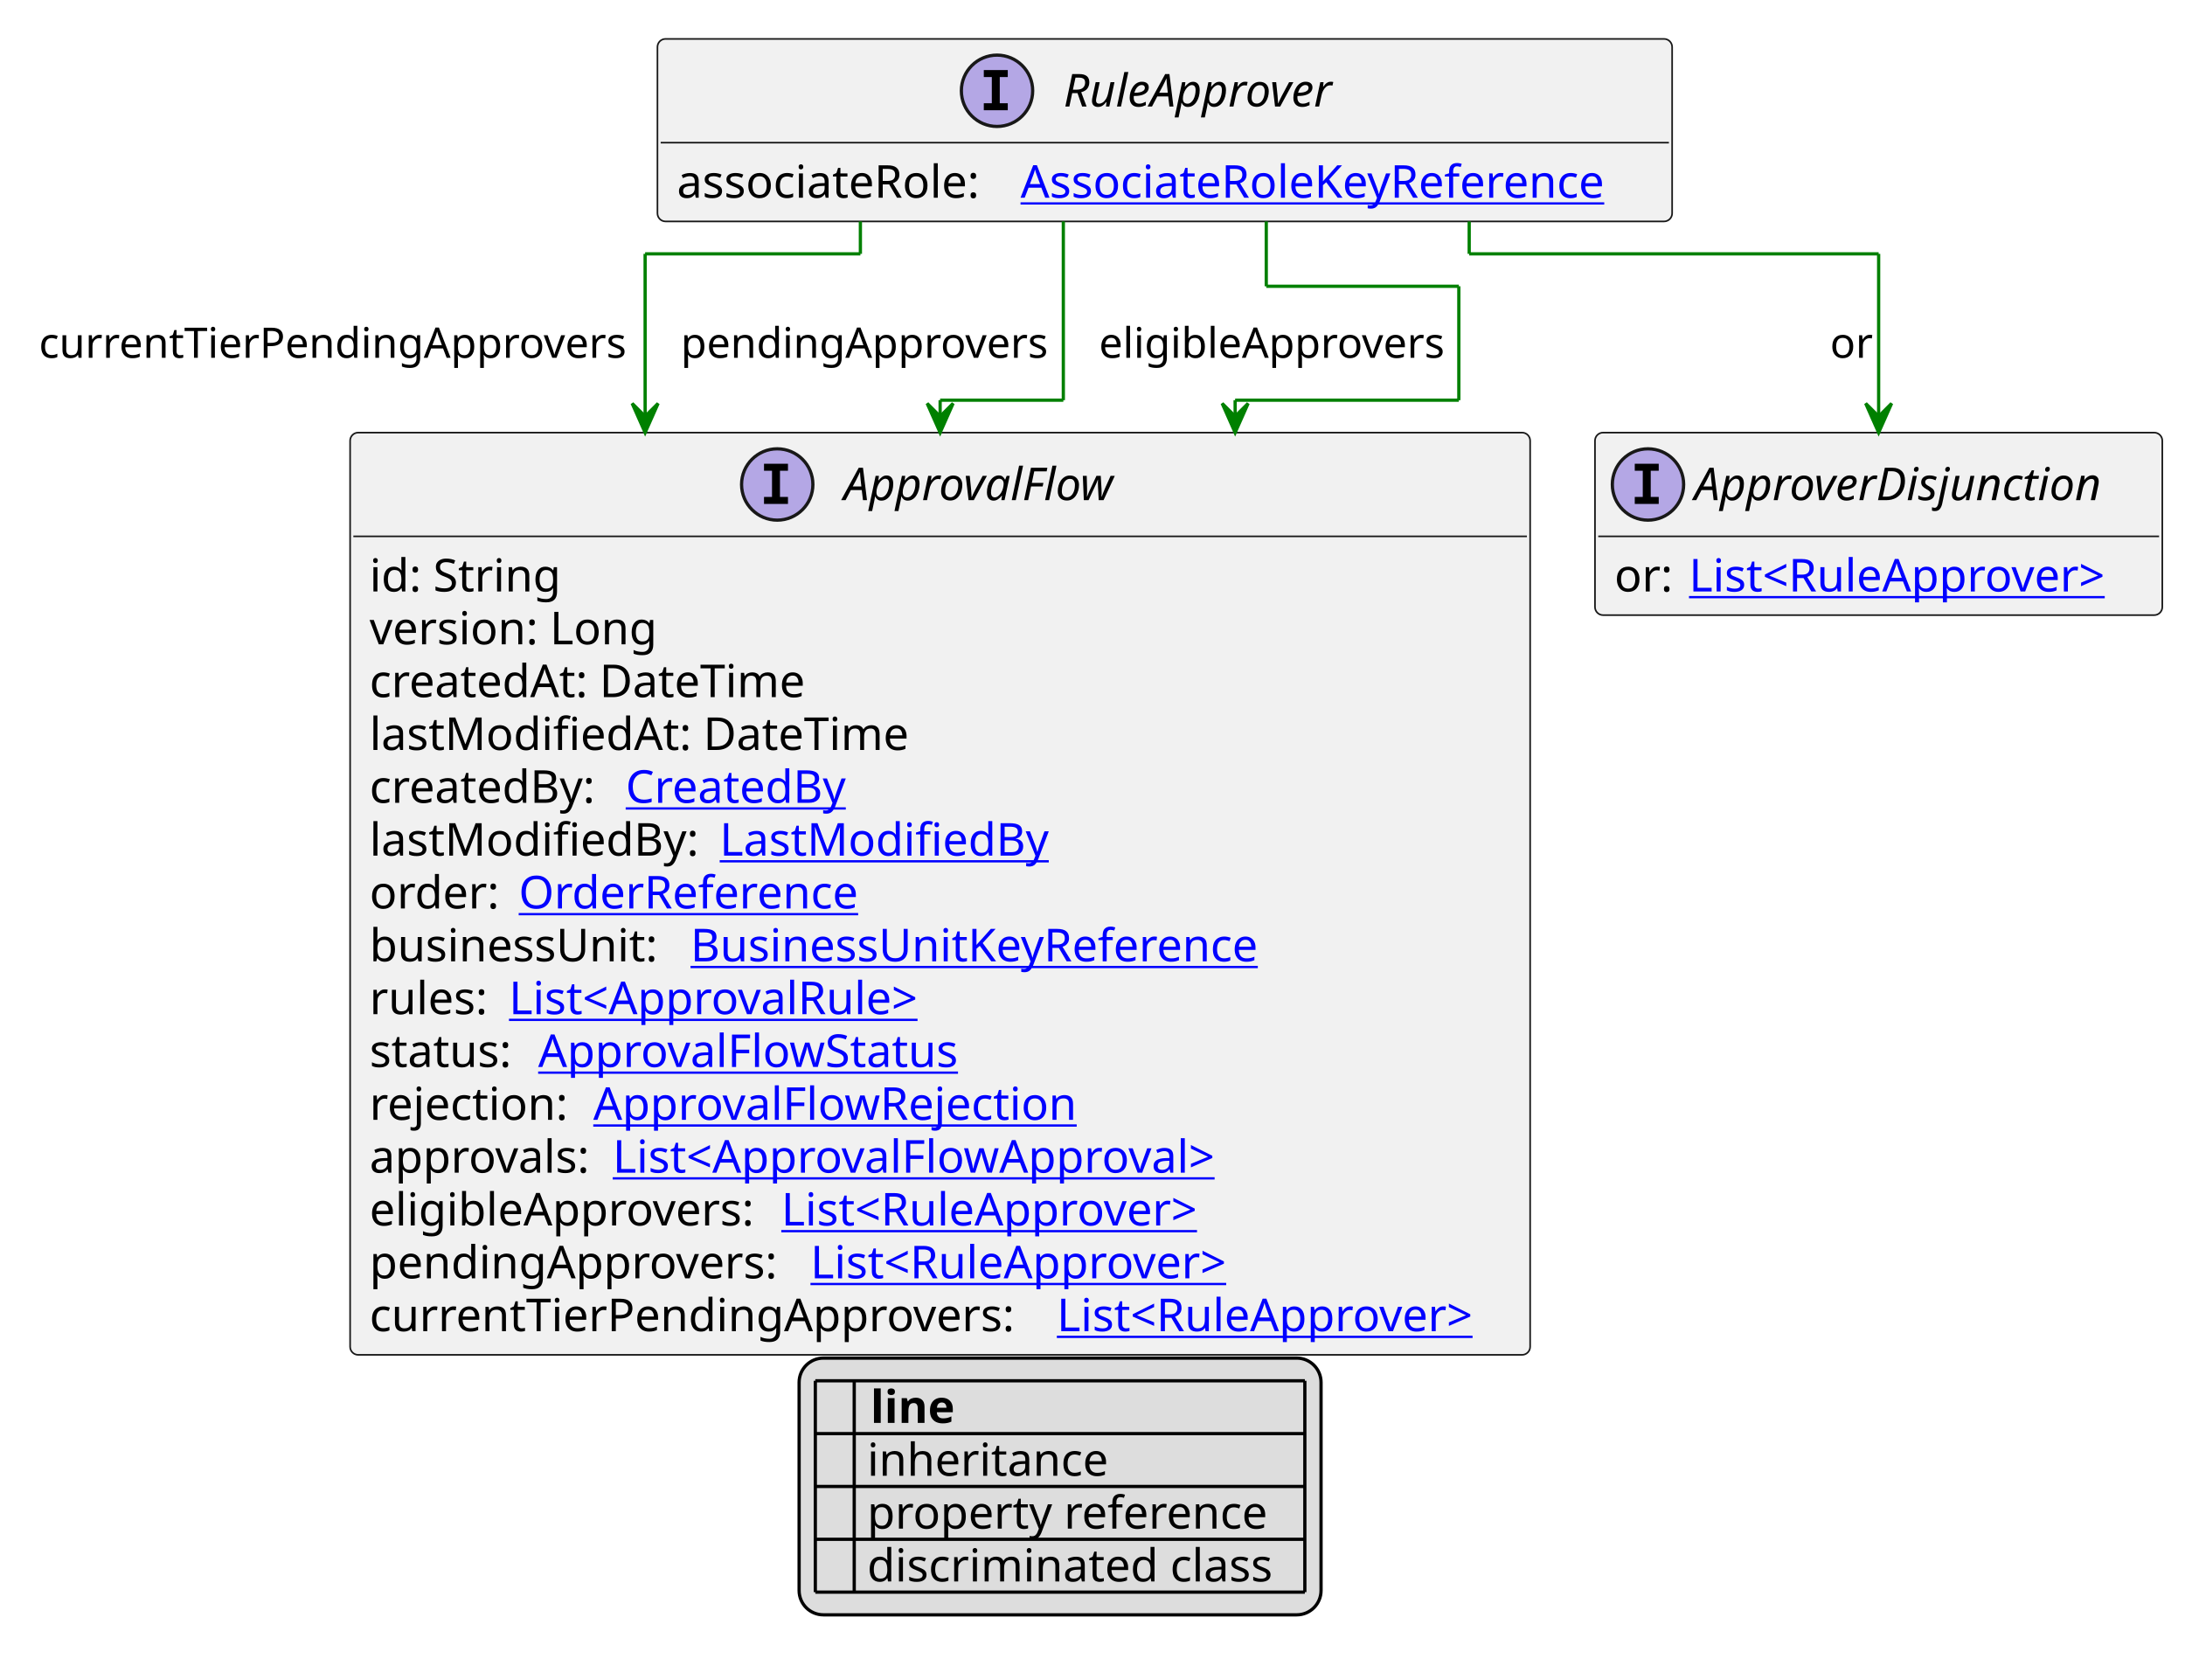
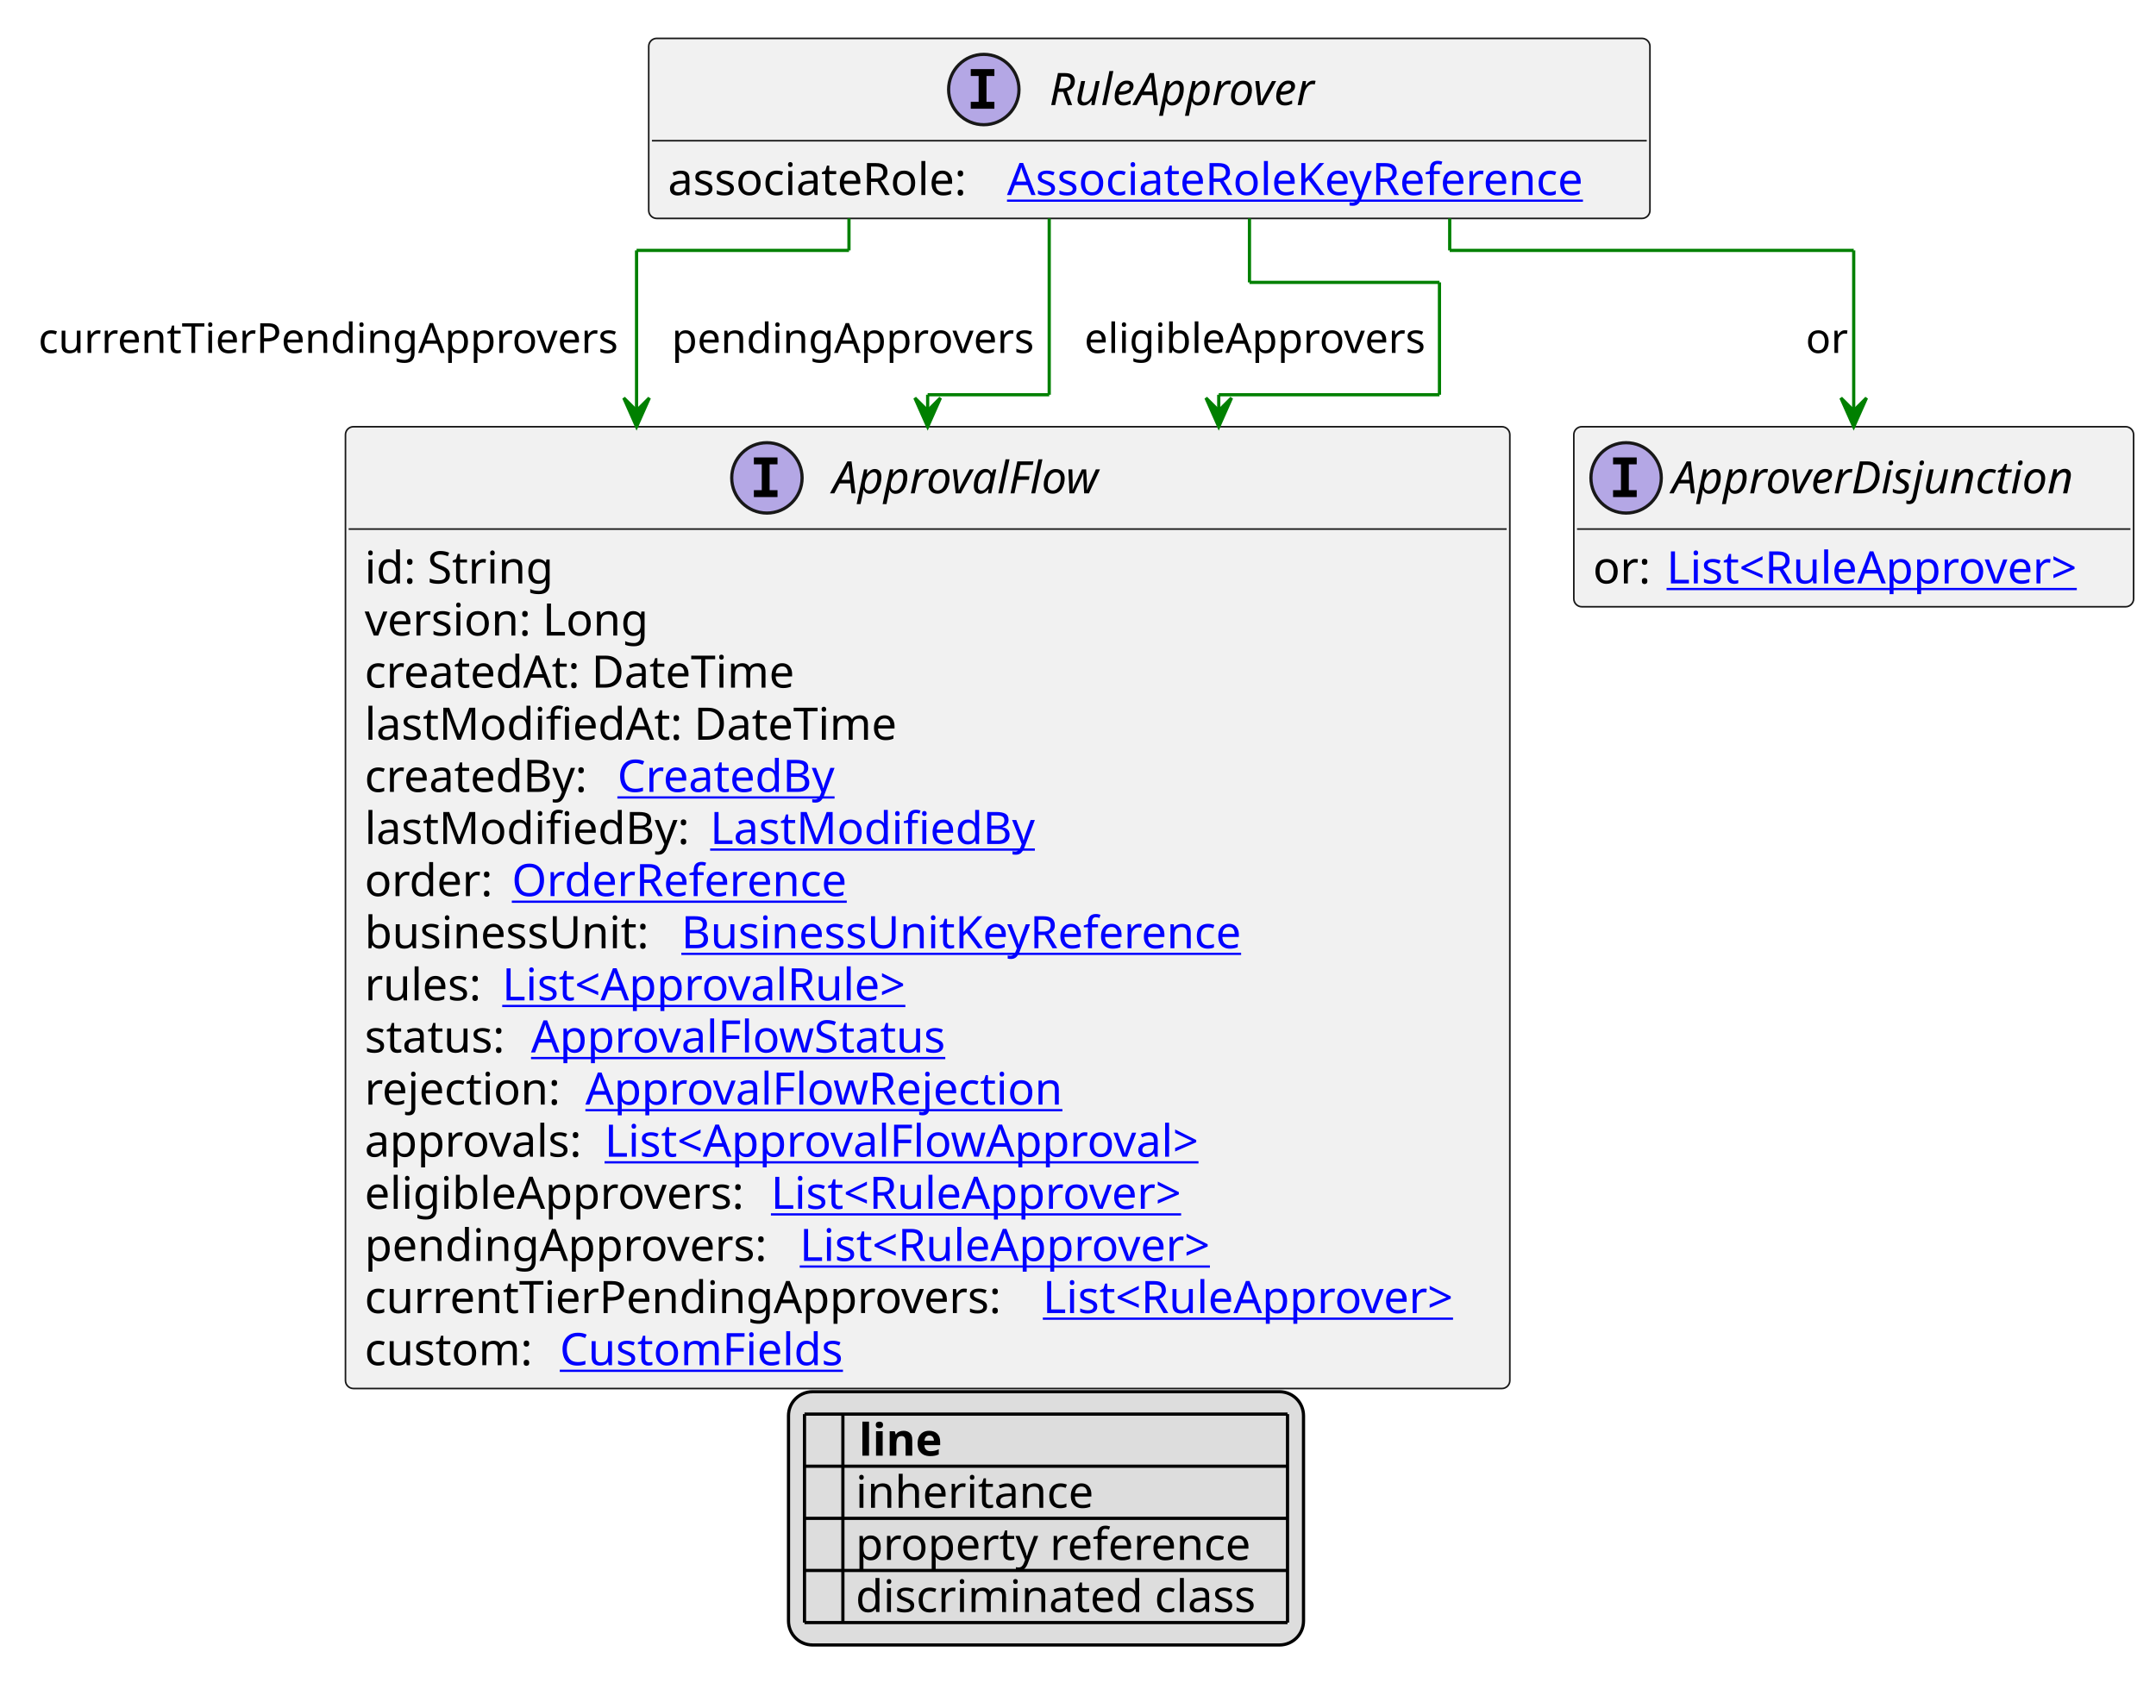
- <svg xmlns="http://www.w3.org/2000/svg" xmlns:xlink="http://www.w3.org/1999/xlink" contentStyleType="text/css" height="518px" preserveAspectRatio="none" style="width:674px;height:518px;background:#FFFFFF;" version="1.1" viewBox="0 0 674 518" width="674px" zoomAndPan="magnify">
+ <svg xmlns="http://www.w3.org/2000/svg" xmlns:xlink="http://www.w3.org/1999/xlink" contentStyleType="text/css" height="534px" preserveAspectRatio="none" style="width:674px;height:534px;background:#FFFFFF;" version="1.1" viewBox="0 0 674 534" width="674px" zoomAndPan="magnify">
  <defs>
-     <filter height="1" id="b111jo22qa1490" width="1" x="0" y="0">
+     <filter height="1" id="byzsstnamfofn0" width="1" x="0" y="0">
      <feFlood flood-color="#000000" result="flood" />
      <feComposite in="SourceGraphic" in2="flood" operator="over" />
    </filter>
-     <filter height="1" id="b111jo22qa1491" width="1" x="0" y="0">
+     <filter height="1" id="byzsstnamfofn1" width="1" x="0" y="0">
      <feFlood flood-color="#008000" result="flood" />
      <feComposite in="SourceGraphic" in2="flood" operator="over" />
    </filter>
-     <filter height="1" id="b111jo22qa1492" width="1" x="0" y="0">
+     <filter height="1" id="byzsstnamfofn2" width="1" x="0" y="0">
      <feFlood flood-color="#0000FF" result="flood" />
      <feComposite in="SourceGraphic" in2="flood" operator="over" />
    </filter>
  </defs>
  <g>
    <a href="RuleApprover.svg" target="_top" title="RuleApprover.svg" xlink:actuate="onRequest" xlink:href="RuleApprover.svg" xlink:show="new" xlink:title="RuleApprover.svg" xlink:type="simple">
      <g id="elem_RuleApprover">
        <rect codeLine="10" fill="#F1F1F1" height="56.297" id="RuleApprover" rx="2.5" ry="2.5" style="stroke:#181818;stroke-width:0.5;" width="313" x="202.8" y="12" />
        <ellipse cx="307.55" cy="28" fill="#B4A7E5" rx="11" ry="11" style="stroke:#181818;stroke-width:1.0;" />
        <path d="M303.472,23.766 L303.472,21.609 L310.863,21.609 L310.863,23.766 L308.394,23.766 L308.394,31.844 L310.863,31.844 L310.863,34 L303.472,34 L303.472,31.844 L305.941,31.844 L305.941,23.766 L303.472,23.766 Z " fill="#000000" />
        <text fill="#000000" font-family="sans-serif" font-size="14" font-style="italic" lengthAdjust="spacing" textLength="95" x="328.05" y="32.847">RuleApprover</text>
        <line style="stroke:#181818;stroke-width:0.5;" x1="203.8" x2="514.8" y1="44" y2="44" />
        <text fill="#000000" font-family="sans-serif" font-size="14" lengthAdjust="spacing" textLength="102" x="208.8" y="60.995">associateRole:</text>
        <a href="AssociateRoleKeyReference.svg" target="_top" title="AssociateRoleKeyReference.svg" xlink:actuate="onRequest" xlink:href="AssociateRoleKeyReference.svg" xlink:show="new" xlink:title="AssociateRoleKeyReference.svg" xlink:type="simple">
          <text fill="#0000FF" font-family="sans-serif" font-size="14" lengthAdjust="spacing" text-decoration="underline" textLength="195" x="314.8" y="60.995">AssociateRoleKeyReference</text>
        </a>
      </g>
    </a>
    <a href="ApprovalFlow.svg" target="_top" title="ApprovalFlow.svg" xlink:actuate="onRequest" xlink:href="ApprovalFlow.svg" xlink:show="new" xlink:title="ApprovalFlow.svg" xlink:type="simple">
      <g id="elem_ApprovalFlow">
-         <rect codeLine="16" fill="#F1F1F1" height="284.453" id="ApprovalFlow" rx="2.5" ry="2.5" style="stroke:#181818;stroke-width:0.5;" width="364" x="108" y="133.43" />
+         <rect codeLine="16" fill="#F1F1F1" height="300.75" id="ApprovalFlow" rx="2.5" ry="2.5" style="stroke:#181818;stroke-width:0.5;" width="364" x="108" y="133.43" />
        <ellipse cx="239.75" cy="149.43" fill="#B4A7E5" rx="11" ry="11" style="stroke:#181818;stroke-width:1.0;" />
        <path d="M235.672,145.195 L235.672,143.039 L243.062,143.039 L243.062,145.195 L240.594,145.195 L240.594,153.273 L243.062,153.273 L243.062,155.43 L235.672,155.43 L235.672,153.273 L238.141,153.273 L238.141,145.195 L235.672,145.195 Z " fill="#000000" />
        <text fill="#000000" font-family="sans-serif" font-size="14" font-style="italic" lengthAdjust="spacing" textLength="92" x="260.25" y="154.276">ApprovalFlow</text>
        <line style="stroke:#181818;stroke-width:0.5;" x1="109" x2="471" y1="165.43" y2="165.43" />
        <text fill="#000000" font-family="sans-serif" font-size="14" lengthAdjust="spacing" textLength="61" x="114" y="182.425">id: String</text>
        <text fill="#000000" font-family="sans-serif" font-size="14" lengthAdjust="spacing" textLength="93" x="114" y="198.722">version: Long</text>
        <text fill="#000000" font-family="sans-serif" font-size="14" lengthAdjust="spacing" textLength="143" x="114" y="215.019">createdAt: DateTime</text>
        <text fill="#000000" font-family="sans-serif" font-size="14" lengthAdjust="spacing" textLength="172" x="114" y="231.315">lastModifiedAt: DateTime</text>
        <text fill="#000000" font-family="sans-serif" font-size="14" lengthAdjust="spacing" textLength="75" x="114" y="247.612">createdBy:</text>
        <a href="CreatedBy.svg" target="_top" title="CreatedBy.svg" xlink:actuate="onRequest" xlink:href="CreatedBy.svg" xlink:show="new" xlink:title="CreatedBy.svg" xlink:type="simple">
          <text fill="#0000FF" font-family="sans-serif" font-size="14" lengthAdjust="spacing" text-decoration="underline" textLength="72" x="193" y="247.612">CreatedBy</text>
        </a>
        <text fill="#000000" font-family="sans-serif" font-size="14" lengthAdjust="spacing" textLength="104" x="114" y="263.909">lastModifiedBy:</text>
        <a href="LastModifiedBy.svg" target="_top" title="LastModifiedBy.svg" xlink:actuate="onRequest" xlink:href="LastModifiedBy.svg" xlink:show="new" xlink:title="LastModifiedBy.svg" xlink:type="simple">
          <text fill="#0000FF" font-family="sans-serif" font-size="14" lengthAdjust="spacing" text-decoration="underline" textLength="103" x="222" y="263.909">LastModifiedBy</text>
        </a>
        <text fill="#000000" font-family="sans-serif" font-size="14" lengthAdjust="spacing" textLength="42" x="114" y="280.206">order:</text>
        <a href="OrderReference.svg" target="_top" title="OrderReference.svg" xlink:actuate="onRequest" xlink:href="OrderReference.svg" xlink:show="new" xlink:title="OrderReference.svg" xlink:type="simple">
          <text fill="#0000FF" font-family="sans-serif" font-size="14" lengthAdjust="spacing" text-decoration="underline" textLength="111" x="160" y="280.206">OrderReference</text>
        </a>
        <text fill="#000000" font-family="sans-serif" font-size="14" lengthAdjust="spacing" textLength="95" x="114" y="296.503">businessUnit:</text>
        <a href="BusinessUnitKeyReference.svg" target="_top" title="BusinessUnitKeyReference.svg" xlink:actuate="onRequest" xlink:href="BusinessUnitKeyReference.svg" xlink:show="new" xlink:title="BusinessUnitKeyReference.svg" xlink:type="simple">
          <text fill="#0000FF" font-family="sans-serif" font-size="14" lengthAdjust="spacing" text-decoration="underline" textLength="188" x="213" y="296.503">BusinessUnitKeyReference</text>
        </a>
        <text fill="#000000" font-family="sans-serif" font-size="14" lengthAdjust="spacing" textLength="39" x="114" y="312.8">rules:</text>
        <a href="ApprovalRule.svg" target="_top" title="ApprovalRule.svg" xlink:actuate="onRequest" xlink:href="ApprovalRule.svg" xlink:show="new" xlink:title="ApprovalRule.svg" xlink:type="simple">
          <text fill="#0000FF" font-family="sans-serif" font-size="14" lengthAdjust="spacing" text-decoration="underline" textLength="137" x="157" y="312.8">List&lt;ApprovalRule&gt;</text>
        </a>
        <text fill="#000000" font-family="sans-serif" font-size="14" lengthAdjust="spacing" textLength="48" x="114" y="329.097">status:</text>
        <a href="ApprovalFlowStatus.svg" target="_top" title="ApprovalFlowStatus.svg" xlink:actuate="onRequest" xlink:href="ApprovalFlowStatus.svg" xlink:show="new" xlink:title="ApprovalFlowStatus.svg" xlink:type="simple">
          <text fill="#0000FF" font-family="sans-serif" font-size="14" lengthAdjust="spacing" text-decoration="underline" textLength="134" x="166" y="329.097">ApprovalFlowStatus</text>
        </a>
        <text fill="#000000" font-family="sans-serif" font-size="14" lengthAdjust="spacing" textLength="65" x="114" y="345.394">rejection:</text>
        <a href="ApprovalFlowRejection.svg" target="_top" title="ApprovalFlowRejection.svg" xlink:actuate="onRequest" xlink:href="ApprovalFlowRejection.svg" xlink:show="new" xlink:title="ApprovalFlowRejection.svg" xlink:type="simple">
          <text fill="#0000FF" font-family="sans-serif" font-size="14" lengthAdjust="spacing" text-decoration="underline" textLength="155" x="183" y="345.394">ApprovalFlowRejection</text>
        </a>
        <text fill="#000000" font-family="sans-serif" font-size="14" lengthAdjust="spacing" textLength="71" x="114" y="361.69">approvals:</text>
        <a href="ApprovalFlowApproval.svg" target="_top" title="ApprovalFlowApproval.svg" xlink:actuate="onRequest" xlink:href="ApprovalFlowApproval.svg" xlink:show="new" xlink:title="ApprovalFlowApproval.svg" xlink:type="simple">
          <text fill="#0000FF" font-family="sans-serif" font-size="14" lengthAdjust="spacing" text-decoration="underline" textLength="196" x="189" y="361.69">List&lt;ApprovalFlowApproval&gt;</text>
        </a>
        <text fill="#000000" font-family="sans-serif" font-size="14" lengthAdjust="spacing" textLength="123" x="114" y="377.987">eligibleApprovers:</text>
        <a href="RuleApprover.svg" target="_top" title="RuleApprover.svg" xlink:actuate="onRequest" xlink:href="RuleApprover.svg" xlink:show="new" xlink:title="RuleApprover.svg" xlink:type="simple">
          <text fill="#0000FF" font-family="sans-serif" font-size="14" lengthAdjust="spacing" text-decoration="underline" textLength="140" x="241" y="377.987">List&lt;RuleApprover&gt;</text>
        </a>
        <text fill="#000000" font-family="sans-serif" font-size="14" lengthAdjust="spacing" textLength="132" x="114" y="394.284">pendingApprovers:</text>
        <a href="RuleApprover.svg" target="_top" title="RuleApprover.svg" xlink:actuate="onRequest" xlink:href="RuleApprover.svg" xlink:show="new" xlink:title="RuleApprover.svg" xlink:type="simple">
          <text fill="#0000FF" font-family="sans-serif" font-size="14" lengthAdjust="spacing" text-decoration="underline" textLength="140" x="250" y="394.284">List&lt;RuleApprover&gt;</text>
        </a>
        <text fill="#000000" font-family="sans-serif" font-size="14" lengthAdjust="spacing" textLength="208" x="114" y="410.581">currentTierPendingApprovers:</text>
        <a href="RuleApprover.svg" target="_top" title="RuleApprover.svg" xlink:actuate="onRequest" xlink:href="RuleApprover.svg" xlink:show="new" xlink:title="RuleApprover.svg" xlink:type="simple">
          <text fill="#0000FF" font-family="sans-serif" font-size="14" lengthAdjust="spacing" text-decoration="underline" textLength="140" x="326" y="410.581">List&lt;RuleApprover&gt;</text>
        </a>
+         <text fill="#000000" font-family="sans-serif" font-size="14" lengthAdjust="spacing" textLength="57" x="114" y="426.878">custom:</text>
+         <a href="CustomFields.svg" target="_top" title="CustomFields.svg" xlink:actuate="onRequest" xlink:href="CustomFields.svg" xlink:show="new" xlink:title="CustomFields.svg" xlink:type="simple">
+           <text fill="#0000FF" font-family="sans-serif" font-size="14" lengthAdjust="spacing" text-decoration="underline" textLength="94" x="175" y="426.878">CustomFields</text>
+         </a>
      </g>
    </a>
    <a href="ApproverDisjunction.svg" target="_top" title="ApproverDisjunction.svg" xlink:actuate="onRequest" xlink:href="ApproverDisjunction.svg" xlink:show="new" xlink:title="ApproverDisjunction.svg" xlink:type="simple">
      <g id="elem_ApproverDisjunction">
-         <rect codeLine="33" fill="#F1F1F1" height="56.297" id="ApproverDisjunction" rx="2.5" ry="2.5" style="stroke:#181818;stroke-width:0.5;" width="175" x="492" y="133.43" />
+         <rect codeLine="34" fill="#F1F1F1" height="56.297" id="ApproverDisjunction" rx="2.5" ry="2.5" style="stroke:#181818;stroke-width:0.5;" width="175" x="492" y="133.43" />
        <ellipse cx="508.35" cy="149.43" fill="#B4A7E5" rx="11" ry="11" style="stroke:#181818;stroke-width:1.0;" />
        <path d="M504.272,145.195 L504.272,143.039 L511.663,143.039 L511.663,145.195 L509.194,145.195 L509.194,153.273 L511.663,153.273 L511.663,155.43 L504.272,155.43 L504.272,153.273 L506.741,153.273 L506.741,145.195 L504.272,145.195 Z " fill="#000000" />
        <text fill="#000000" font-family="sans-serif" font-size="14" font-style="italic" lengthAdjust="spacing" textLength="140" x="522.65" y="154.276">ApproverDisjunction</text>
        <line style="stroke:#181818;stroke-width:0.5;" x1="493" x2="666" y1="165.43" y2="165.43" />
        <text fill="#000000" font-family="sans-serif" font-size="14" lengthAdjust="spacing" textLength="19" x="498" y="182.425">or:</text>
        <a href="RuleApprover.svg" target="_top" title="RuleApprover.svg" xlink:actuate="onRequest" xlink:href="RuleApprover.svg" xlink:show="new" xlink:title="RuleApprover.svg" xlink:type="simple">
          <text fill="#0000FF" font-family="sans-serif" font-size="14" lengthAdjust="spacing" text-decoration="underline" textLength="140" x="521" y="182.425">List&lt;RuleApprover&gt;</text>
        </a>
      </g>
    </a>
    <line style="stroke:#008000;stroke-width:1.0;" x1="390.6" x2="390.6" y1="68.297" y2="88.297" />
    <line style="stroke:#008000;stroke-width:1.0;" x1="390.6" x2="450" y1="88.297" y2="88.297" />
    <line style="stroke:#008000;stroke-width:1.0;" x1="450" x2="450" y1="88.297" y2="123.43" />
    <line style="stroke:#008000;stroke-width:1.0;" x1="450" x2="381" y1="123.43" y2="123.43" />
    <line style="stroke:#008000;stroke-width:1.0;" x1="381" x2="381" y1="123.43" y2="133.43" />
    <polygon fill="#008000" points="381,133.43,385,124.43,381,128.43,377,124.43,381,133.43" style="stroke:#008000;stroke-width:1.0;" />
    <text fill="#000000" font-family="sans-serif" font-size="13" lengthAdjust="spacing" textLength="109" x="339" y="110.364">eligibleApprovers</text>
    <line style="stroke:#008000;stroke-width:1.0;" x1="328" x2="328" y1="68.297" y2="123.43" />
    <line style="stroke:#008000;stroke-width:1.0;" x1="328" x2="290" y1="123.43" y2="123.43" />
    <line style="stroke:#008000;stroke-width:1.0;" x1="290" x2="290" y1="123.43" y2="133.43" />
    <polygon fill="#008000" points="290,133.43,294,124.43,290,128.43,286,124.43,290,133.43" style="stroke:#008000;stroke-width:1.0;" />
    <text fill="#000000" font-family="sans-serif" font-size="13" lengthAdjust="spacing" textLength="116" x="210" y="110.364">pendingApprovers</text>
    <line style="stroke:#008000;stroke-width:1.0;" x1="265.4" x2="265.4" y1="68.297" y2="78.297" />
    <line style="stroke:#008000;stroke-width:1.0;" x1="265.4" x2="199" y1="78.297" y2="78.297" />
    <line style="stroke:#008000;stroke-width:1.0;" x1="199" x2="199" y1="78.297" y2="133.43" />
    <polygon fill="#008000" points="199,133.43,203,124.43,199,128.43,195,124.43,199,133.43" style="stroke:#008000;stroke-width:1.0;" />
    <text fill="#000000" font-family="sans-serif" font-size="13" lengthAdjust="spacing" textLength="185" x="12" y="110.364">currentTierPendingApprovers</text>
    <line style="stroke:#008000;stroke-width:1.0;" x1="453.2" x2="453.2" y1="68.297" y2="78.297" />
    <line style="stroke:#008000;stroke-width:1.0;" x1="453.2" x2="579.5" y1="78.297" y2="78.297" />
    <line style="stroke:#008000;stroke-width:1.0;" x1="579.5" x2="579.5" y1="78.297" y2="133.43" />
    <polygon fill="#008000" points="579.5,133.43,583.5,124.43,579.5,128.43,575.5,124.43,579.5,133.43" style="stroke:#008000;stroke-width:1.0;" />
    <text fill="#000000" font-family="sans-serif" font-size="13" lengthAdjust="spacing" textLength="13" x="564.5" y="110.364">or</text>
-     <rect fill="#DDDDDD" height="79.188" id="_legend" rx="7.5" ry="7.5" style="stroke:#000000;stroke-width:1.0;" width="161" x="246.5" y="418.883" />
-     <text fill="#000000" font-family="sans-serif" font-size="14" font-weight="bold" lengthAdjust="spacing" textLength="5" x="251.5" y="438.878"> </text>
-     <text fill="#000000" font-family="sans-serif" font-size="14" font-weight="bold" lengthAdjust="spacing" textLength="28" x="268.5" y="438.878">line</text>
-     <text fill="#000000" filter="url(#b111jo22qa1490)" font-family="sans-serif" font-size="14" lengthAdjust="spacing" textLength="12" x="251.5" y="455.175">   </text>
-     <text fill="#000000" font-family="sans-serif" font-size="14" lengthAdjust="spacing" textLength="77" x="267.5" y="455.175">inheritance</text>
-     <text fill="#000000" filter="url(#b111jo22qa1491)" font-family="sans-serif" font-size="14" lengthAdjust="spacing" textLength="12" x="251.5" y="471.472">   </text>
-     <text fill="#000000" font-family="sans-serif" font-size="14" lengthAdjust="spacing" textLength="129" x="267.5" y="471.472">property reference</text>
-     <text fill="#000000" filter="url(#b111jo22qa1492)" font-family="sans-serif" font-size="14" lengthAdjust="spacing" textLength="12" x="251.5" y="487.769">   </text>
-     <text fill="#000000" font-family="sans-serif" font-size="14" lengthAdjust="spacing" textLength="131" x="267.5" y="487.769">discriminated class</text>
-     <line style="stroke:#000000;stroke-width:1.0;" x1="251.5" x2="402.5" y1="425.883" y2="425.883" />
+     <rect fill="#DDDDDD" height="79.188" id="_legend" rx="7.5" ry="7.5" style="stroke:#000000;stroke-width:1.0;" width="161" x="246.5" y="435.18" />
+     <text fill="#000000" font-family="sans-serif" font-size="14" font-weight="bold" lengthAdjust="spacing" textLength="5" x="251.5" y="455.175"> </text>
+     <text fill="#000000" font-family="sans-serif" font-size="14" font-weight="bold" lengthAdjust="spacing" textLength="28" x="268.5" y="455.175">line</text>
+     <text fill="#000000" filter="url(#byzsstnamfofn0)" font-family="sans-serif" font-size="14" lengthAdjust="spacing" textLength="12" x="251.5" y="471.472">   </text>
+     <text fill="#000000" font-family="sans-serif" font-size="14" lengthAdjust="spacing" textLength="77" x="267.5" y="471.472">inheritance</text>
+     <text fill="#000000" filter="url(#byzsstnamfofn1)" font-family="sans-serif" font-size="14" lengthAdjust="spacing" textLength="12" x="251.5" y="487.769">   </text>
+     <text fill="#000000" font-family="sans-serif" font-size="14" lengthAdjust="spacing" textLength="129" x="267.5" y="487.769">property reference</text>
+     <text fill="#000000" filter="url(#byzsstnamfofn2)" font-family="sans-serif" font-size="14" lengthAdjust="spacing" textLength="12" x="251.5" y="504.065">   </text>
+     <text fill="#000000" font-family="sans-serif" font-size="14" lengthAdjust="spacing" textLength="131" x="267.5" y="504.065">discriminated class</text>
    <line style="stroke:#000000;stroke-width:1.0;" x1="251.5" x2="402.5" y1="442.18" y2="442.18" />
    <line style="stroke:#000000;stroke-width:1.0;" x1="251.5" x2="402.5" y1="458.477" y2="458.477" />
    <line style="stroke:#000000;stroke-width:1.0;" x1="251.5" x2="402.5" y1="474.773" y2="474.773" />
    <line style="stroke:#000000;stroke-width:1.0;" x1="251.5" x2="402.5" y1="491.07" y2="491.07" />
-     <line style="stroke:#000000;stroke-width:1.0;" x1="251.5" x2="251.5" y1="425.883" y2="491.07" />
-     <line style="stroke:#000000;stroke-width:1.0;" x1="263.5" x2="263.5" y1="425.883" y2="491.07" />
-     <line style="stroke:#000000;stroke-width:1.0;" x1="402.5" x2="402.5" y1="425.883" y2="491.07" />
+     <line style="stroke:#000000;stroke-width:1.0;" x1="251.5" x2="402.5" y1="507.367" y2="507.367" />
+     <line style="stroke:#000000;stroke-width:1.0;" x1="251.5" x2="251.5" y1="442.18" y2="507.367" />
+     <line style="stroke:#000000;stroke-width:1.0;" x1="263.5" x2="263.5" y1="442.18" y2="507.367" />
+     <line style="stroke:#000000;stroke-width:1.0;" x1="402.5" x2="402.5" y1="442.18" y2="507.367" />
  </g>
</svg>
